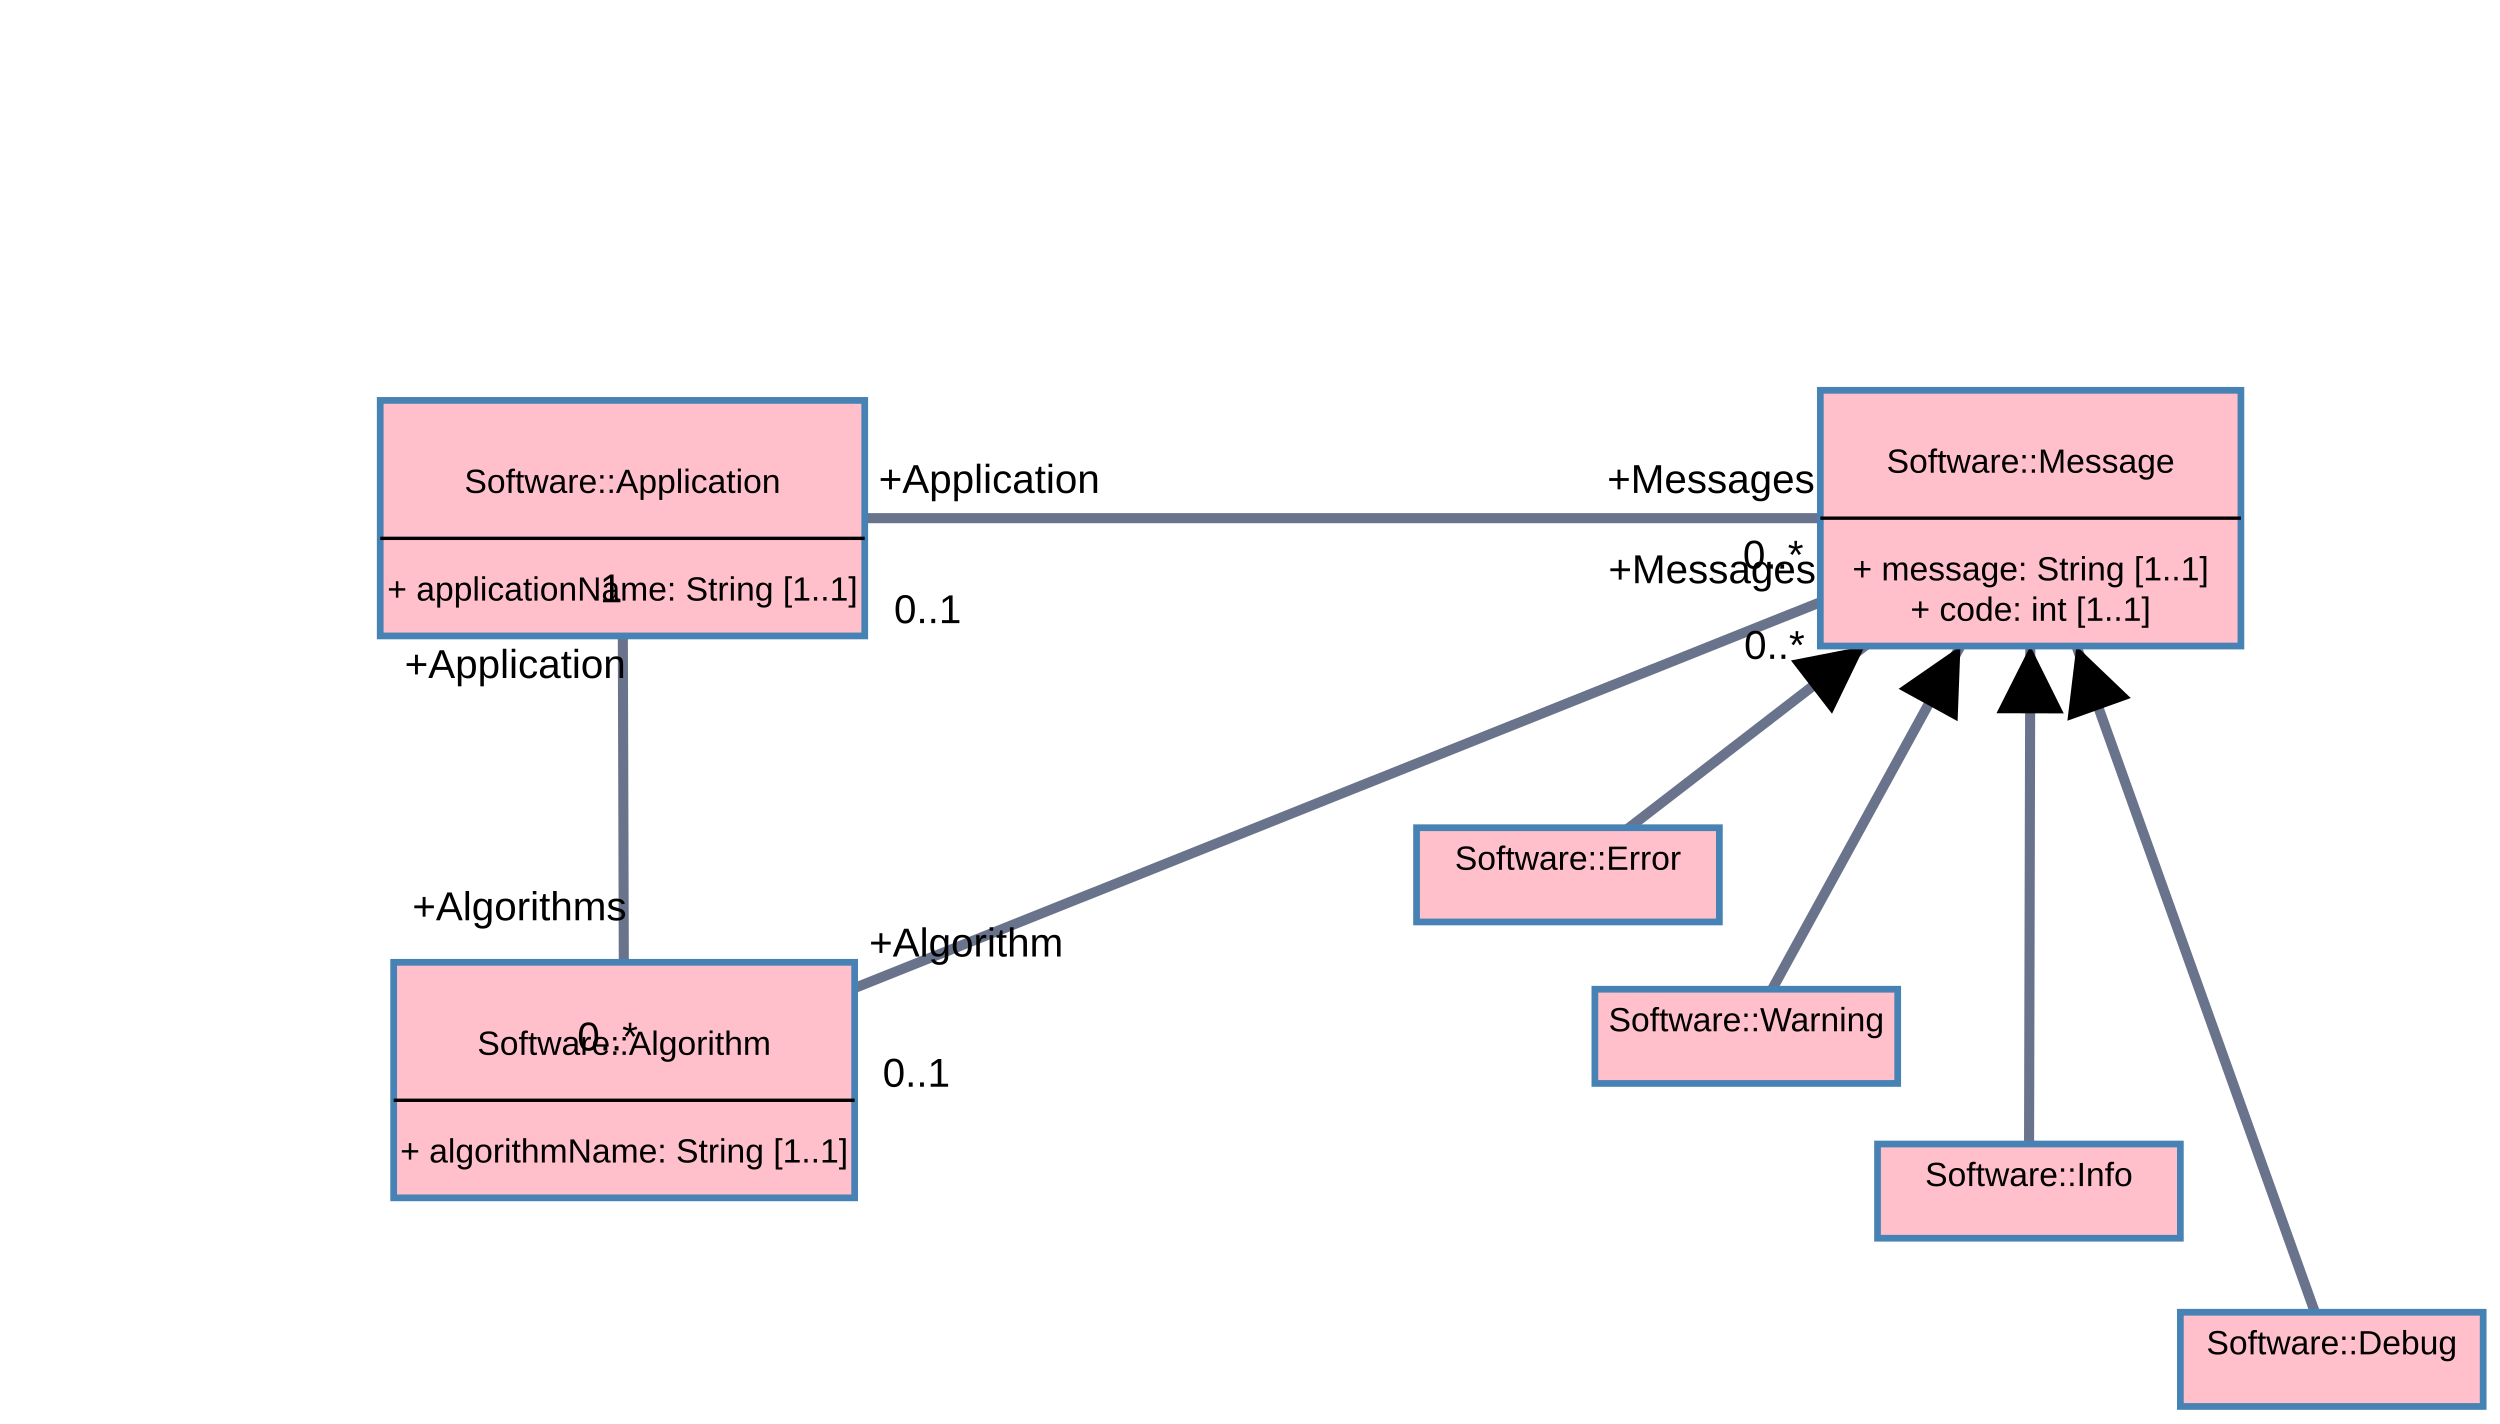
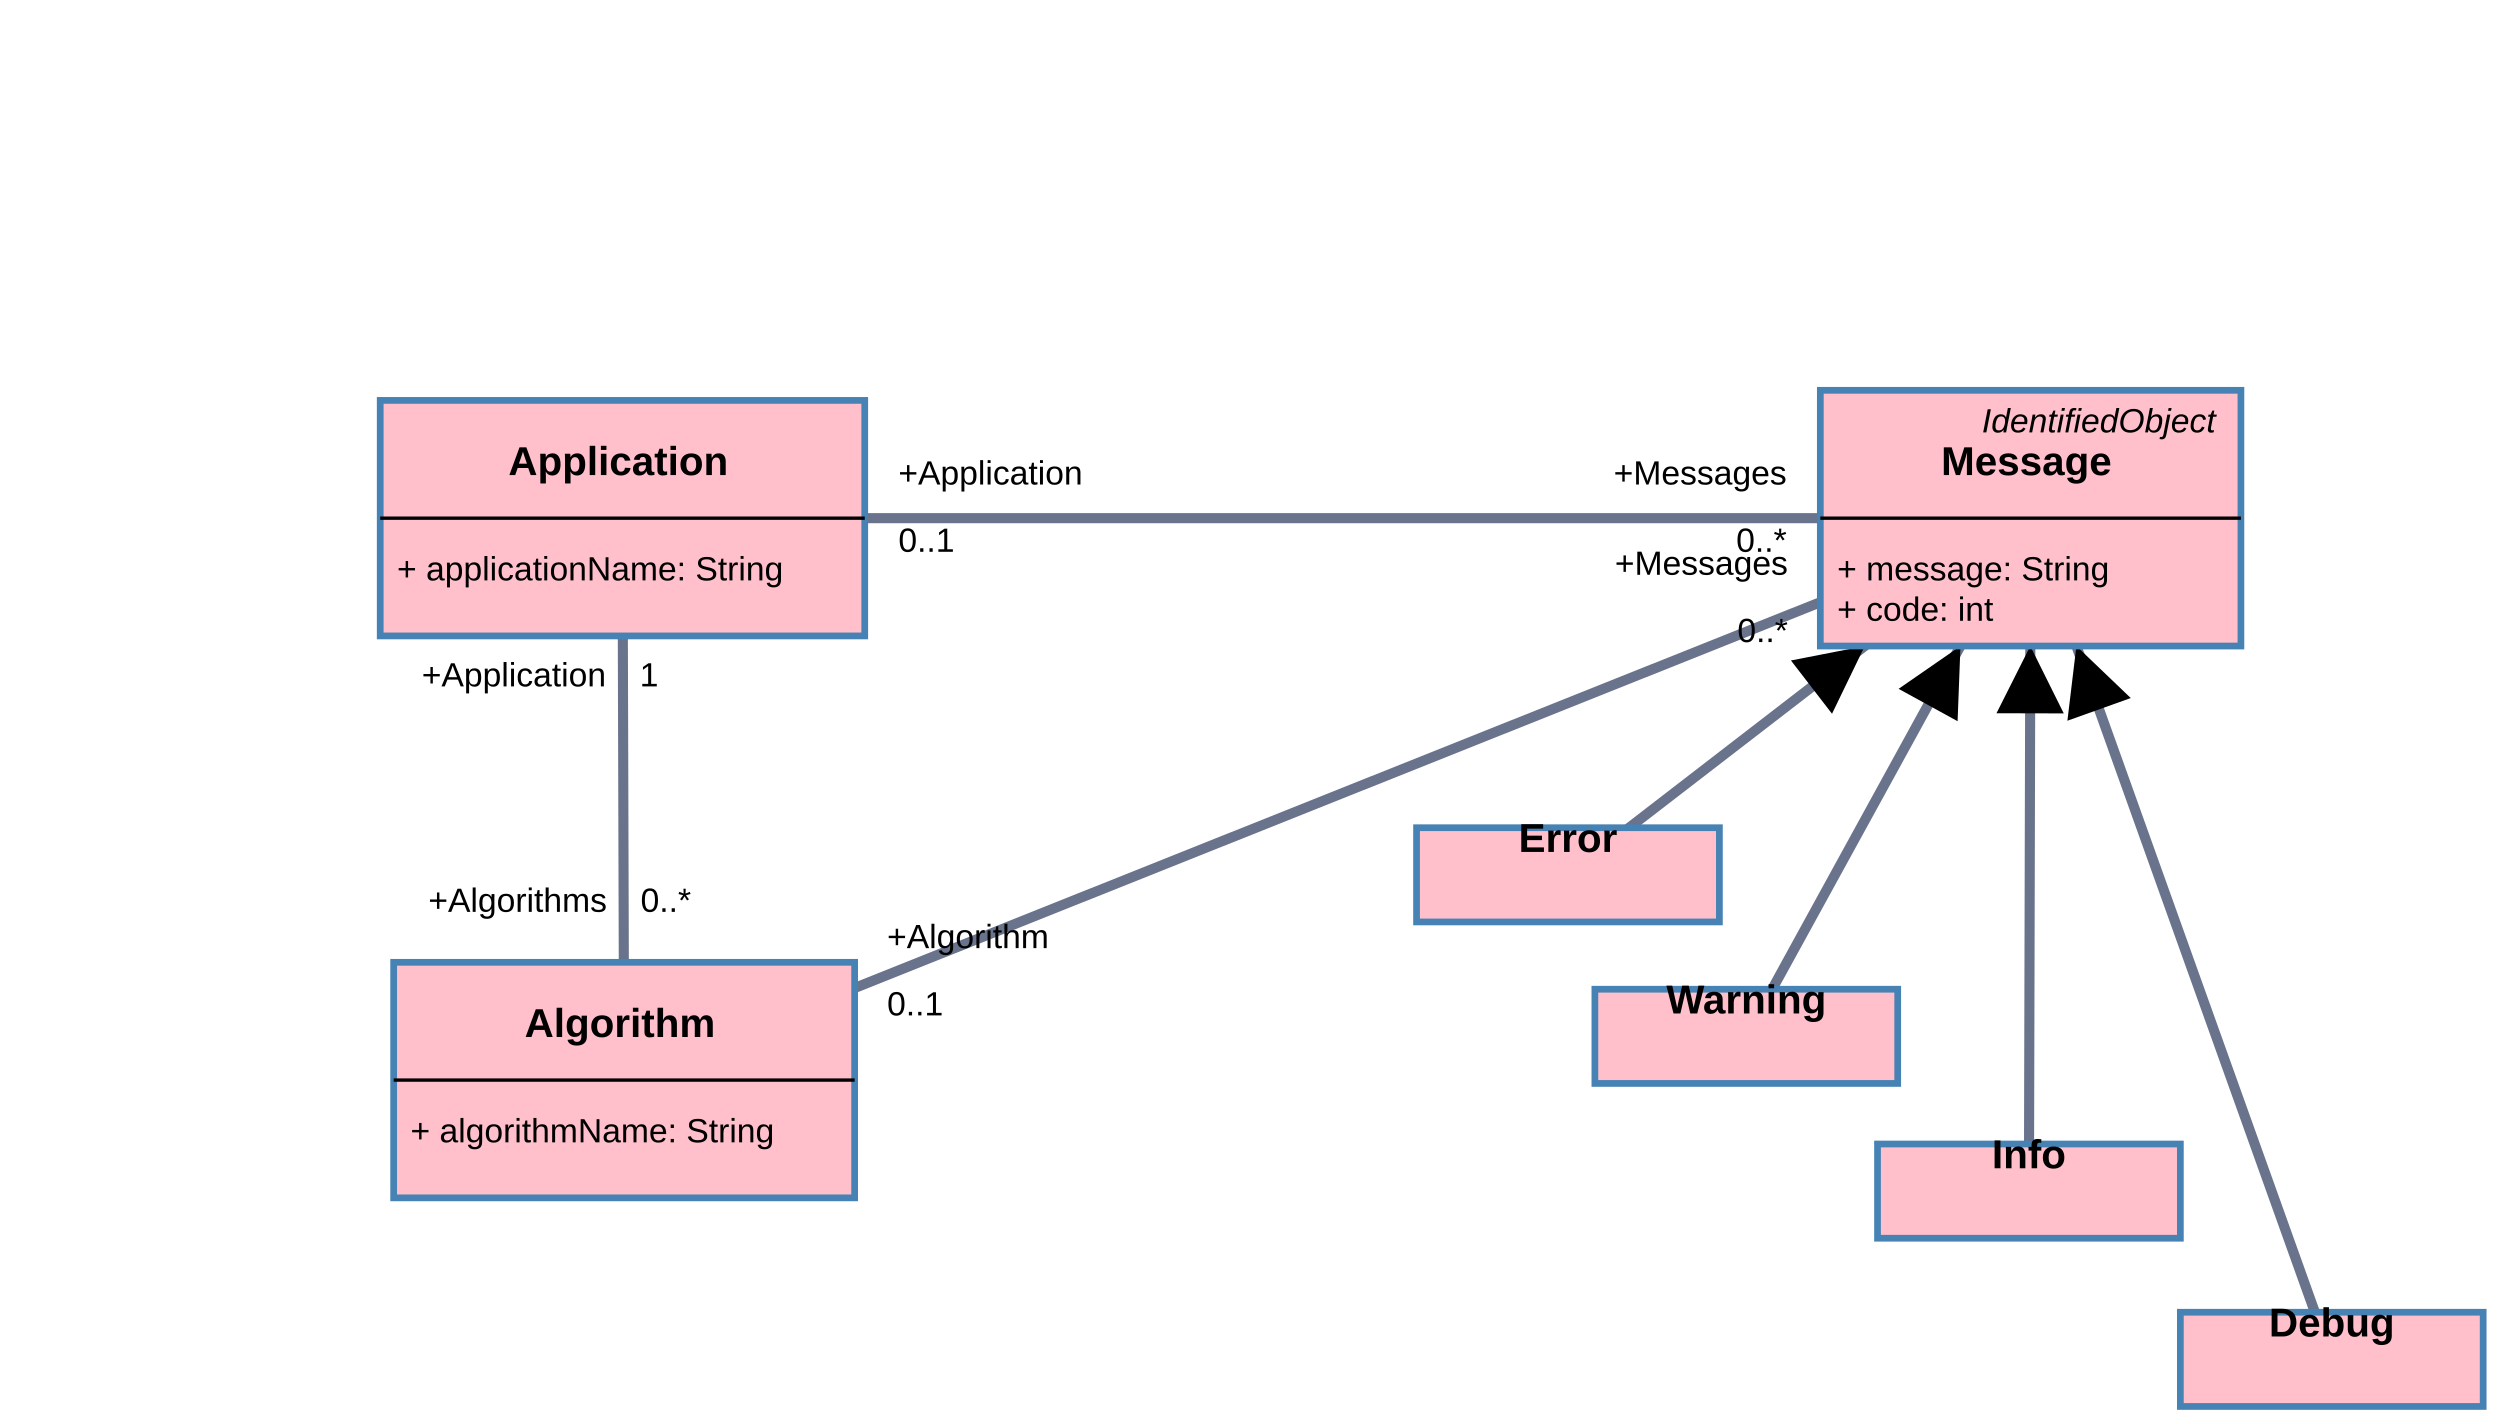
<svg xmlns="http://www.w3.org/2000/svg" width="743" height="423">
  <g class="zoom-group">
    <defs>
      <marker id="arrowhead" viewBox="-0 -5 10 10" refX="5" refY="0" orient="auto" markerWidth="10" markerHeight="10" xoverflow="visible">
        <path d="M 0,-5 L 10 ,0 L 0,5" fill="black" style="stroke: none;" />
      </marker>
    </defs>
    <line class="link" x1="466" y1="260" x2="603.5" y2="154" stroke="#69738c" stroke-width="3" marker-end="url(#arrowhead)" />
    <line class="link" x1="519" y1="308" x2="603.5" y2="154" stroke="#69738c" stroke-width="3" marker-end="url(#arrowhead)" />
    <line class="link" x1="603" y1="354" x2="603.5" y2="154" stroke="#69738c" stroke-width="3" marker-end="url(#arrowhead)" />
    <line class="link" x1="693" y1="404" x2="603.5" y2="154" stroke="#69738c" stroke-width="3" marker-end="url(#arrowhead)" />
    <line class="link" x1="185.5" y1="321" x2="185" y2="154" stroke="#69738c" stroke-width="3" />
    <line class="link" x1="185" y1="154" x2="603.5" y2="154" stroke="#69738c" stroke-width="3" />
    <line class="link" x1="185.5" y1="321" x2="603.5" y2="154" stroke="#69738c" stroke-width="3" />
    <line class="arrow" x2="546.288" y2="198.105" x1="466" y1="260" stroke="#69738c" stroke-width="2" marker-end="url(#arrowhead)" />
    <line class="arrow" x2="577.839" y2="200.767" x1="519" y1="308" stroke="#69738c" stroke-width="2" marker-end="url(#arrowhead)" />
    <line class="arrow" x2="603.38" y2="202" x1="603" y1="354" stroke="#69738c" stroke-width="2" marker-end="url(#arrowhead)" />
    <line class="arrow" x2="620.475" y2="201.415" x1="693" y1="404" stroke="#69738c" stroke-width="2" marker-end="url(#arrowhead)" />
    <g class="draggable" transform="translate(421, 246)">
      <rect class="box" width="90" height="28" style="fill: #ffc0cb; stroke: steelblue; stroke-width: 2px; cursor: move;" />
-       <text class="text" x="45" y="9" dy=".35em" text-anchor="middle" style="font-family: Arial, sans-serif; fill: black; font-size: 10px; pointer-events: none;">Software::Error</text>
+       <text x="0" y="0" text-anchor="start" font-size="10px">
+         <tspan x="45" y="3" dy=".35em" text-anchor="middle" style="font-family: Arial, sans-serif; font-weight: 700; font-style: normal; fill: black; font-size: 12px; pointer-events: none;">Error</tspan>
+       </text>
    </g>
    <g class="draggable" transform="translate(648, 390)">
      <rect class="box" width="90" height="28" style="fill: #ffc0cb; stroke: steelblue; stroke-width: 2px; cursor: move;" />
-       <text class="text" x="45" y="9" dy=".35em" text-anchor="middle" style="font-family: Arial, sans-serif; fill: black; font-size: 10px; pointer-events: none;">Software::Debug</text>
+       <text x="0" y="0" text-anchor="start" font-size="10px">
+         <tspan x="45" y="3" dy=".35em" text-anchor="middle" style="font-family: Arial, sans-serif; font-weight: 700; font-style: normal; fill: black; font-size: 12px; pointer-events: none;">Debug</tspan>
+       </text>
    </g>
    <g class="draggable" transform="translate(558, 340)">
      <rect class="box" width="90" height="28" style="fill: #ffc0cb; stroke: steelblue; stroke-width: 2px; cursor: move;" />
-       <text class="text" x="45" y="9" dy=".35em" text-anchor="middle" style="font-family: Arial, sans-serif; fill: black; font-size: 10px; pointer-events: none;">Software::Info</text>
+       <text x="0" y="0" text-anchor="start" font-size="10px">
+         <tspan x="45" y="3" dy=".35em" text-anchor="middle" style="font-family: Arial, sans-serif; font-weight: 700; font-style: normal; fill: black; font-size: 12px; pointer-events: none;">Info</tspan>
+       </text>
    </g>
    <g class="draggable" transform="translate(474, 294)">
      <rect class="box" width="90" height="28" style="fill: #ffc0cb; stroke: steelblue; stroke-width: 2px; cursor: move;" />
-       <text class="text" x="45" y="9" dy=".35em" text-anchor="middle" style="font-family: Arial, sans-serif; fill: black; font-size: 10px; pointer-events: none;">Software::Warning</text>
+       <text x="0" y="0" text-anchor="start" font-size="10px">
+         <tspan x="45" y="3" dy=".35em" text-anchor="middle" style="font-family: Arial, sans-serif; font-weight: 700; font-style: normal; fill: black; font-size: 12px; pointer-events: none;">Warning</tspan>
+       </text>
    </g>
    <g class="draggable" transform="translate(541, 116)">
      <rect class="box" width="125" height="76" style="fill: #ffc0cb; stroke: steelblue; stroke-width: 2px; cursor: move;" />
-       <text class="text" x="62.5" y="21" dy=".35em" text-anchor="middle" style="font-family: Arial, sans-serif; fill: black; font-size: 10px; pointer-events: none;">Software::Message</text>
+       <text x="0" y="0" text-anchor="start" font-size="10px">
+         <tspan x="120" y="9" dy=".35em" text-anchor="end" style="font-family: Arial, sans-serif; font-weight: 400; font-style: italic; fill: black; font-size: 10px; pointer-events: none;">IdentifiedObject</tspan>
+         <tspan x="62.5" y="21" dy=".35em" text-anchor="middle" style="font-family: Arial, sans-serif; font-weight: 700; font-style: normal; fill: black; font-size: 12px; pointer-events: none;">Message</tspan>
+         <tspan x="5" y="53" dy=".35em" text-anchor="start" style="font-family: Arial, sans-serif; font-weight: 400; font-style: normal; fill: black; font-size: 10px; pointer-events: none;">+   message: String</tspan>
+         <tspan x="5" y="65" dy=".35em" text-anchor="start" style="font-family: Arial, sans-serif; font-weight: 400; font-style: normal; fill: black; font-size: 10px; pointer-events: none;">+   code: int</tspan>
+       </text>
      <line x1="0" x2="125" y1="38" y2="38" stroke="black" stroke-width="1" />
-       <text class="text" x="62.5" y="53" dy=".35em" text-anchor="middle" style="font-family: Arial, sans-serif; fill: black; font-size: 10px; pointer-events: none;">+  message: String [1..1]</text>
-       <text class="text" x="62.5" y="65" dy=".35em" text-anchor="middle" style="font-family: Arial, sans-serif; fill: black; font-size: 10px; pointer-events: none;">+  code: int [1..1]</text>
    </g>
    <g class="draggable" transform="translate(113, 119)">
      <rect class="box" width="144" height="70" style="fill: #ffc0cb; stroke: steelblue; stroke-width: 2px; cursor: move;" />
-       <text class="text" x="72" y="24" dy=".35em" text-anchor="middle" style="font-family: Arial, sans-serif; fill: black; font-size: 10px; pointer-events: none;">Software::Application</text>
-       <line x1="0" x2="144" y1="41" y2="41" stroke="black" stroke-width="1" />
-       <text class="text" x="72" y="56" dy=".35em" text-anchor="middle" style="font-family: Arial, sans-serif; fill: black; font-size: 10px; pointer-events: none;">+  applicationName: String [1..1]</text>
+       <text x="0" y="0" text-anchor="start" font-size="10px">
+         <tspan x="72" y="18" dy=".35em" text-anchor="middle" style="font-family: Arial, sans-serif; font-weight: 700; font-style: normal; fill: black; font-size: 12px; pointer-events: none;">Application</tspan>
+         <tspan x="5" y="50" dy=".35em" text-anchor="start" style="font-family: Arial, sans-serif; font-weight: 400; font-style: normal; fill: black; font-size: 10px; pointer-events: none;">+   applicationName: String</tspan>
+       </text>
+       <line x1="0" x2="144" y1="35" y2="35" stroke="black" stroke-width="1" />
    </g>
    <g class="draggable" transform="translate(117, 286)">
      <rect class="box" width="137" height="70" style="fill: #ffc0cb; stroke: steelblue; stroke-width: 2px; cursor: move;" />
-       <text class="text" x="68.5" y="24" dy=".35em" text-anchor="middle" style="font-family: Arial, sans-serif; fill: black; font-size: 10px; pointer-events: none;">Software::Algorithm</text>
-       <line x1="0" x2="137" y1="41" y2="41" stroke="black" stroke-width="1" />
-       <text class="text" x="68.5" y="56" dy=".35em" text-anchor="middle" style="font-family: Arial, sans-serif; fill: black; font-size: 10px; pointer-events: none;">+  algorithmName: String [1..1]</text>
+       <text x="0" y="0" text-anchor="start" font-size="10px">
+         <tspan x="68.5" y="18" dy=".35em" text-anchor="middle" style="font-family: Arial, sans-serif; font-weight: 700; font-style: normal; fill: black; font-size: 12px; pointer-events: none;">Algorithm</tspan>
+         <tspan x="5" y="50" dy=".35em" text-anchor="start" style="font-family: Arial, sans-serif; font-weight: 400; font-style: normal; fill: black; font-size: 10px; pointer-events: none;">+   algorithmName: String</tspan>
+       </text>
+       <line x1="0" x2="137" y1="35" y2="35" stroke="black" stroke-width="1" />
    </g>
-     <text class="link-text-start-top" x="488.12" y="242.947" text-anchor="middle" style="font-family: Arial, sans-serif; font-size: 12px; fill: black;" />
-     <text class="link-text-start-top" x="529.087" y="289.617" text-anchor="middle" style="font-family: Arial, sans-serif; font-size: 12px; fill: black;" />
-     <text class="link-text-start-top" x="603.047" y="335" text-anchor="middle" style="font-family: Arial, sans-serif; font-size: 12px; fill: black;" />
-     <text class="link-text-start-top" x="686.303" y="385.293" text-anchor="middle" style="font-family: Arial, sans-serif; font-size: 12px; fill: black;" />
-     <text class="link-text-start-top" x="154.38" y="273.5" text-anchor="middle" style="font-family: Arial, sans-serif; font-size: 12px; fill: black;">+Algorithms</text>
-     <text class="link-text-start-top" x="294" y="146.5" text-anchor="middle" style="font-family: Arial, sans-serif; font-size: 12px; fill: black;">+Application</text>
-     <text class="link-text-start-top" x="287.143" y="284.278" text-anchor="middle" style="font-family: Arial, sans-serif; font-size: 12px; fill: black;">+Algorithm</text>
-     <text class="link-text-start-btm" x="488.12" y="242.947" dx="0.35em" dy="1.35em" text-anchor="middle" style="font-family: Arial, sans-serif; font-size: 12px; fill: black;" />
-     <text class="link-text-start-btm" x="529.087" y="289.617" dx="0.35em" dy="1.35em" text-anchor="middle" style="font-family: Arial, sans-serif; font-size: 12px; fill: black;" />
-     <text class="link-text-start-btm" x="603.047" y="335" dx="0.35em" dy="1.35em" text-anchor="middle" style="font-family: Arial, sans-serif; font-size: 12px; fill: black;" />
-     <text class="link-text-start-btm" x="686.303" y="385.293" dx="0.35em" dy="1.35em" text-anchor="middle" style="font-family: Arial, sans-serif; font-size: 12px; fill: black;" />
-     <text class="link-text-start-btm" x="176.38" y="296" dx="0.35em" dy="1.35em" text-anchor="middle" style="font-family: Arial, sans-serif; font-size: 12px; fill: black;">0..*</text>
-     <text class="link-text-start-btm" x="271.5" y="169" dx="0.35em" dy="1.35em" text-anchor="middle" style="font-family: Arial, sans-serif; font-size: 12px; fill: black;">0..1</text>
-     <text class="link-text-start-btm" x="268.143" y="306.778" dx="0.35em" dy="1.35em" text-anchor="middle" style="font-family: Arial, sans-serif; font-size: 12px; fill: black;">0..1</text>
-     <text class="link-text-end-top" x="550.248" y="195.053" text-anchor="middle" style="font-family: Arial, sans-serif; font-size: 12px; fill: black;" />
-     <text class="link-text-end-top" x="580.244" y="196.383" text-anchor="middle" style="font-family: Arial, sans-serif; font-size: 12px; fill: black;" />
-     <text class="link-text-end-top" x="603.393" y="197" text-anchor="middle" style="font-family: Arial, sans-serif; font-size: 12px; fill: black;" />
-     <text class="link-text-end-top" x="618.789" y="196.707" text-anchor="middle" style="font-family: Arial, sans-serif; font-size: 12px; fill: black;" />
-     <text class="link-text-end-top" x="153.12" y="201.5" text-anchor="middle" style="font-family: Arial, sans-serif; font-size: 12px; fill: black;">+Application</text>
-     <text class="link-text-end-top" x="508.5" y="146.5" text-anchor="middle" style="font-family: Arial, sans-serif; font-size: 12px; fill: black;">+Messages</text>
-     <text class="link-text-end-top" x="508.857" y="173.325" text-anchor="middle" style="font-family: Arial, sans-serif; font-size: 12px; fill: black;">+Messages</text>
-     <text class="link-text-end-btm" x="550.248" y="195.053" text-anchor="middle" style="font-family: Arial, sans-serif; font-size: 12px; fill: black;" />
-     <text class="link-text-end-btm" x="580.244" y="196.383" text-anchor="middle" style="font-family: Arial, sans-serif; font-size: 12px; fill: black;" />
-     <text class="link-text-end-btm" x="603.393" y="197" text-anchor="middle" style="font-family: Arial, sans-serif; font-size: 12px; fill: black;" />
-     <text class="link-text-end-btm" x="618.789" y="196.707" text-anchor="middle" style="font-family: Arial, sans-serif; font-size: 12px; fill: black;" />
-     <text class="link-text-end-btm" x="181.62" y="179" text-anchor="middle" style="font-family: Arial, sans-serif; font-size: 12px; fill: black;">1</text>
-     <text class="link-text-end-btm" x="527" y="169" text-anchor="middle" style="font-family: Arial, sans-serif; font-size: 12px; fill: black;">0..*</text>
-     <text class="link-text-end-btm" x="527.357" y="195.825" text-anchor="middle" style="font-family: Arial, sans-serif; font-size: 12px; fill: black;">0..*</text>
+     <text class="link-text-start-top" x="483.12" y="242.947" text-anchor="end" dy="-1em" style="font-family: Arial, sans-serif; font-size: 10px; fill: black;" />
+     <text class="link-text-start-top" x="524.087" y="289.617" text-anchor="end" dy="-1em" style="font-family: Arial, sans-serif; font-size: 10px; fill: black;" />
+     <text class="link-text-start-top" x="598.047" y="335" text-anchor="end" dy="-1em" style="font-family: Arial, sans-serif; font-size: 10px; fill: black;" />
+     <text class="link-text-start-top" x="681.303" y="385.293" text-anchor="end" dy="-1em" style="font-family: Arial, sans-serif; font-size: 10px; fill: black;" />
+     <text class="link-text-start-top" x="180.38" y="281" text-anchor="end" dy="-1em" style="font-family: Arial, sans-serif; font-size: 10px; fill: black;">+Algorithms</text>
+     <text class="link-text-start-top" x="267" y="154" text-anchor="start" dy="-1em" style="font-family: Arial, sans-serif; font-size: 10px; fill: black;">+Application</text>
+     <text class="link-text-start-top" x="263.643" y="291.778" text-anchor="start" dy="-1em" style="font-family: Arial, sans-serif; font-size: 10px; fill: black;">+Algorithm</text>
+     <text class="link-text-start-btm" x="493.12" y="242.947" dy="-1em" text-anchor="start" style="font-family: Arial, sans-serif; font-size: 10px; fill: black;" />
+     <text class="link-text-start-btm" x="534.087" y="289.617" dy="-1em" text-anchor="start" style="font-family: Arial, sans-serif; font-size: 10px; fill: black;" />
+     <text class="link-text-start-btm" x="608.047" y="335" dy="-1em" text-anchor="start" style="font-family: Arial, sans-serif; font-size: 10px; fill: black;" />
+     <text class="link-text-start-btm" x="691.303" y="385.293" dy="-1em" text-anchor="start" style="font-family: Arial, sans-serif; font-size: 10px; fill: black;" />
+     <text class="link-text-start-btm" x="190.38" y="281" dy="-1em" text-anchor="start" style="font-family: Arial, sans-serif; font-size: 10px; fill: black;">0..*</text>
+     <text class="link-text-start-btm" x="267" y="154" dy="1em" text-anchor="start" style="font-family: Arial, sans-serif; font-size: 10px; fill: black;">0..1</text>
+     <text class="link-text-start-btm" x="263.643" y="291.778" dy="1em" text-anchor="start" style="font-family: Arial, sans-serif; font-size: 10px; fill: black;">0..1</text>
+     <text class="link-text-end-top" x="545.248" y="195.053" dy="1em" text-anchor="end" style="font-family: Arial, sans-serif; font-size: 10px; fill: black;" />
+     <text class="link-text-end-top" x="575.244" y="196.383" dy="1em" text-anchor="end" style="font-family: Arial, sans-serif; font-size: 10px; fill: black;" />
+     <text class="link-text-end-top" x="598.393" y="197" dy="1em" text-anchor="end" style="font-family: Arial, sans-serif; font-size: 10px; fill: black;" />
+     <text class="link-text-end-top" x="613.789" y="196.707" dy="1em" text-anchor="end" style="font-family: Arial, sans-serif; font-size: 10px; fill: black;" />
+     <text class="link-text-end-top" x="180.12" y="194" dy="1em" text-anchor="end" style="font-family: Arial, sans-serif; font-size: 10px; fill: black;">+Application</text>
+     <text class="link-text-end-top" x="531" y="154" dy="-1em" text-anchor="end" style="font-family: Arial, sans-serif; font-size: 10px; fill: black;">+Messages</text>
+     <text class="link-text-end-top" x="531.357" y="180.825" dy="-1em" text-anchor="end" style="font-family: Arial, sans-serif; font-size: 10px; fill: black;">+Messages</text>
+     <text class="link-text-end-btm" x="555.248" y="195.053" dy="1em" text-anchor="start" style="font-family: Arial, sans-serif; font-size: 10px; fill: black;" />
+     <text class="link-text-end-btm" x="585.244" y="196.383" dy="1em" text-anchor="start" style="font-family: Arial, sans-serif; font-size: 10px; fill: black;" />
+     <text class="link-text-end-btm" x="608.393" y="197" dy="1em" text-anchor="start" style="font-family: Arial, sans-serif; font-size: 10px; fill: black;" />
+     <text class="link-text-end-btm" x="623.789" y="196.707" dy="1em" text-anchor="start" style="font-family: Arial, sans-serif; font-size: 10px; fill: black;" />
+     <text class="link-text-end-btm" x="190.12" y="194" dy="1em" text-anchor="start" style="font-family: Arial, sans-serif; font-size: 10px; fill: black;">1</text>
+     <text class="link-text-end-btm" x="531" y="154" dy="1em" text-anchor="end" style="font-family: Arial, sans-serif; font-size: 10px; fill: black;">0..*</text>
+     <text class="link-text-end-btm" x="531.357" y="180.825" dy="1em" text-anchor="end" style="font-family: Arial, sans-serif; font-size: 10px; fill: black;">0..*</text>
  </g>
</svg>
